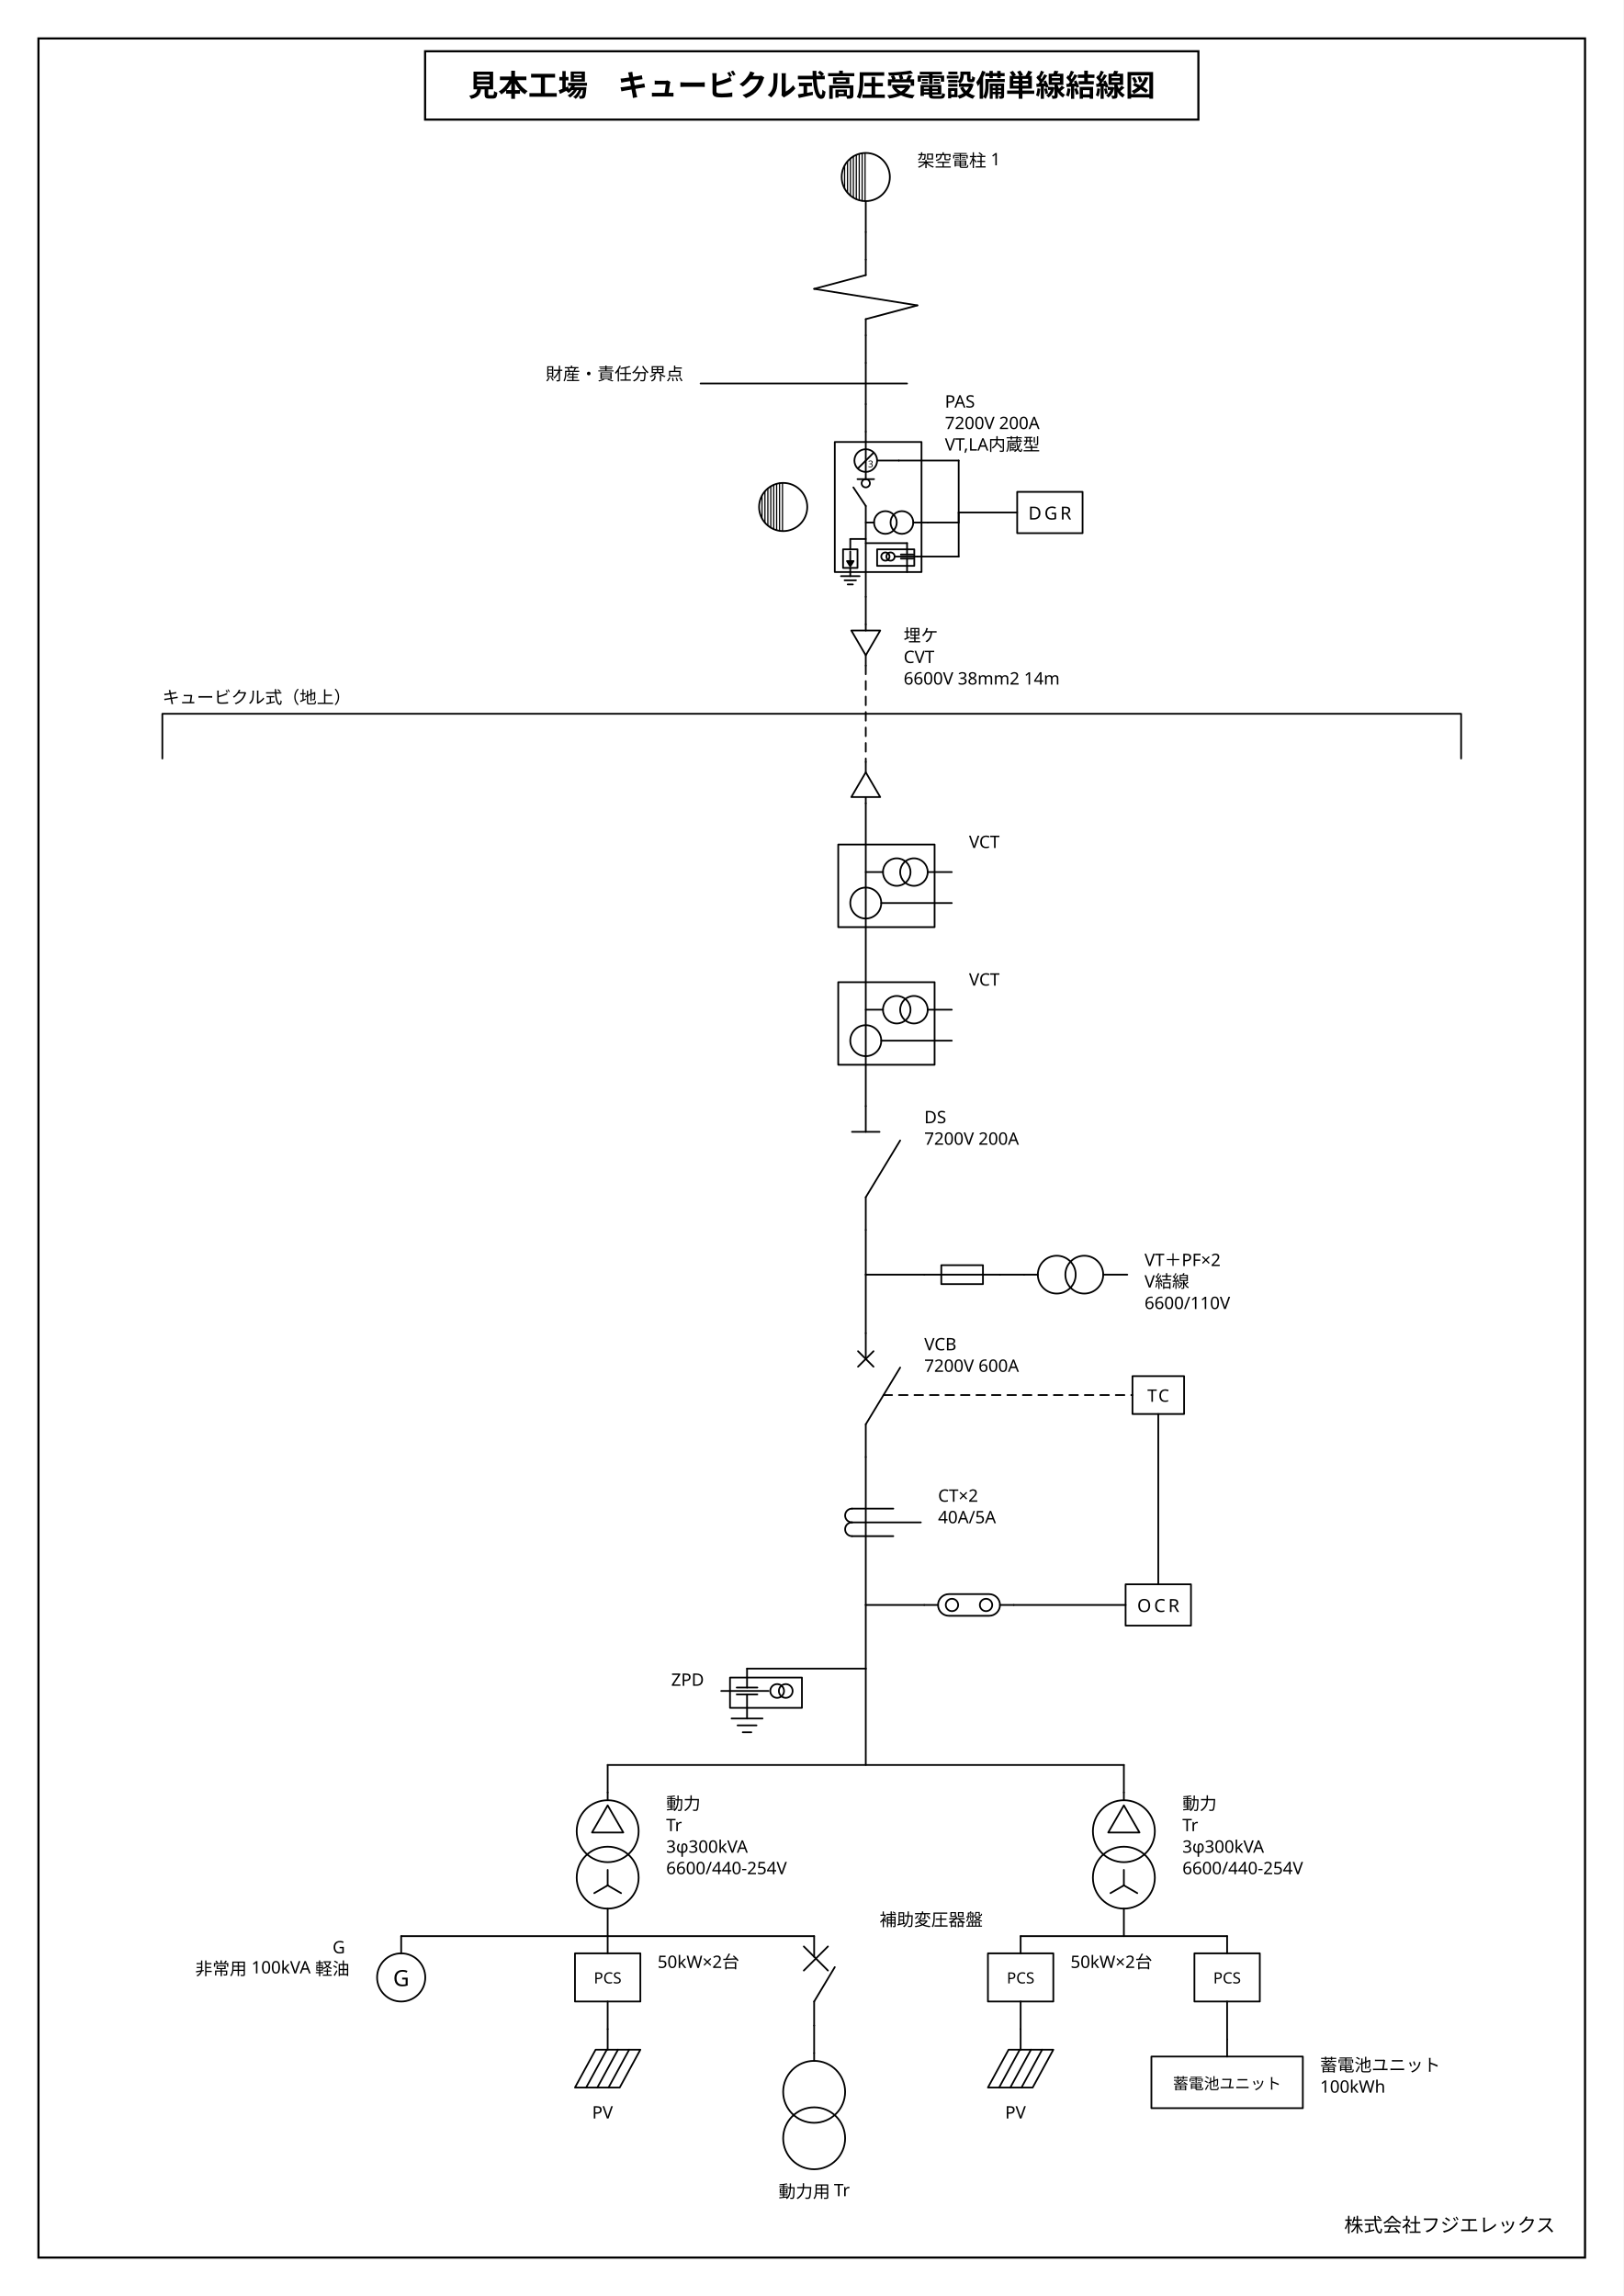
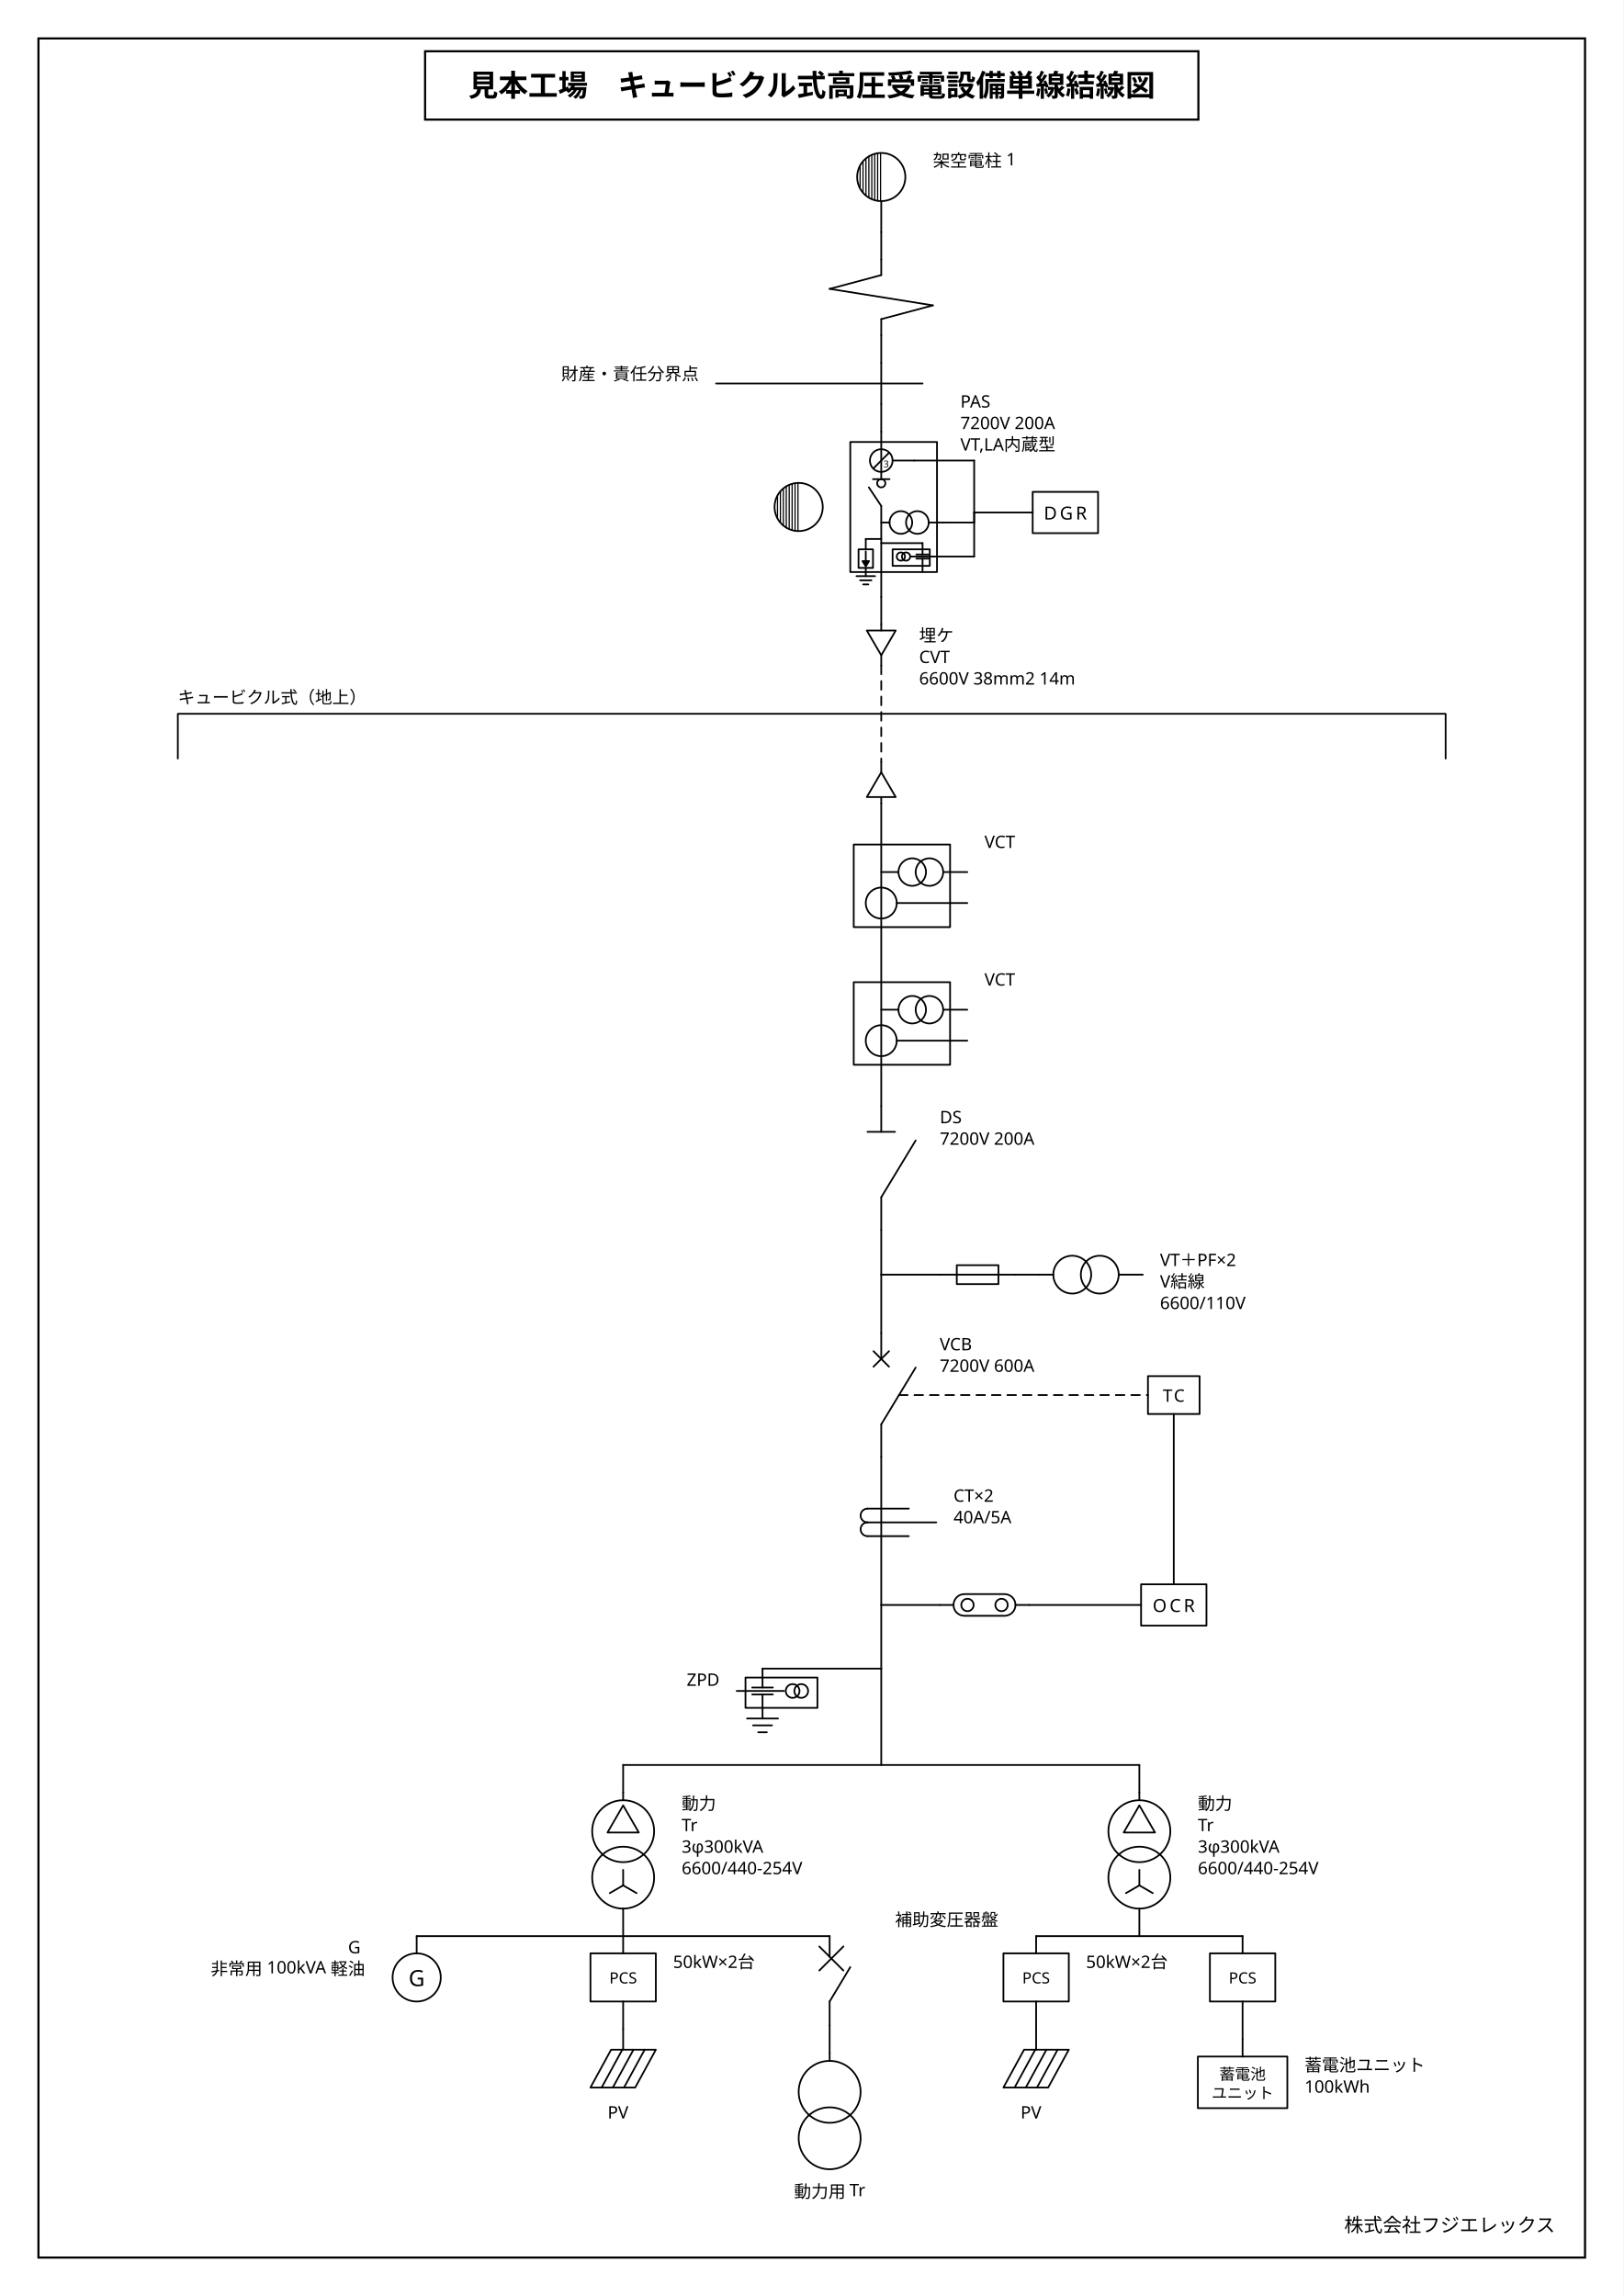
<svg xmlns="http://www.w3.org/2000/svg" viewBox="0 0 760 1075" width="760" height="1075">
  <rect x="0" y="0" width="760" height="1075" fill="#fff" />
  <g stroke="#000" fill="none">
    <rect x="18" y="18" width="724" height="1039" stroke-width="1" />
    <rect x="199" y="24" width="362" height="32" stroke-width="1" />
  </g>
  <text x="380" y="45" font-size="14" font-weight="700" text-anchor="middle" font-family="IPAGothic, 'IPAゴシック', 'Noto Sans JP', 'Hiragino Kaku Gothic ProN', 'Yu Gothic', sans-serif" fill="#000">見本工場　キュービクル式高圧受電設備単線結線図</text>
  <text x="728" y="1045" font-size="9" text-anchor="end" font-family="IPAGothic, 'IPAゴシック', 'Noto Sans JP', 'Hiragino Kaku Gothic ProN', 'Yu Gothic', sans-serif" fill="#000">株式会社フジエレックス</text>
-   <g transform="translate(405.29 70) scale(0.8055)">
+   <g transform="translate(412.54 70) scale(0.8055)">
    <g stroke="#000" fill="none" stroke-linecap="round" stroke-linejoin="round" color="#000">
-       <path d="M -408.8 328 L 346 328 M -408.8 328 L -408.8 354 M 346 328 L 346 354" fill="none" stroke-width="1" />
+       <path d="M -408.8 328 L 328 328 M -408.8 328 L -408.8 354 M 328 328 L 328 354" fill="none" stroke-width="1" />
      <text x="-408.8" y="322" font-size="10" font-family="IPAGothic, 'IPAゴシック', 'Noto Sans JP', 'Hiragino Kaku Gothic ProN', 'Yu Gothic', sans-serif" fill="currentColor" stroke="none">キュービクル式（地上）</text>
      <line x1="0" y1="48" x2="0" y2="64" stroke-width="1" />
      <line x1="0" y1="108" x2="0" y2="124" stroke-width="1" />
      <line x1="0" y1="148" x2="0" y2="164" stroke-width="1" />
      <line x1="0" y1="226.4" x2="-9" y2="226.4" stroke-width="1" />
      <line x1="0" y1="228.8" x2="24" y2="228.8" stroke-width="1" />
      <line x1="19.2" y1="180.8" x2="54" y2="180.8" stroke-width="1" />
      <line x1="54" y1="180.8" x2="54" y2="211" stroke-width="1" />
      <line x1="36" y1="216.8" x2="54" y2="216.8" stroke-width="1" />
      <line x1="54" y1="216.8" x2="54" y2="211" stroke-width="1" />
      <line x1="30" y1="236.6" x2="54" y2="236.6" stroke-width="1" />
      <line x1="54" y1="236.6" x2="54" y2="211" stroke-width="1" />
      <line x1="54" y1="211" x2="88" y2="211" stroke-width="1" />
      <line x1="0" y1="260" x2="0" y2="276" stroke-width="1" />
      <line x1="0" y1="300" x2="0" y2="356" stroke-width="1" stroke-dasharray="5 4" />
      <line x1="0" y1="628" x2="0" y2="654" stroke-width="1" />
      <line x1="0" y1="654" x2="34" y2="654" stroke-width="1" />
      <line x1="78" y1="654" x2="92" y2="654" stroke-width="1" />
      <line x1="0" y1="654" x2="0" y2="688" stroke-width="1" />
      <line x1="0" y1="846" x2="34" y2="846" stroke-width="1" />
      <line x1="86" y1="846" x2="151" y2="846" stroke-width="1" />
      <line x1="10.303" y1="724" x2="155" y2="724" stroke-width="1" stroke-dasharray="5 4" />
      <line x1="170" y1="735" x2="170" y2="834" stroke-width="1" />
      <line x1="0" y1="846" x2="0" y2="883" stroke-width="1" />
      <line x1="0" y1="883" x2="-69" y2="883" stroke-width="1" />
      <line x1="0" y1="883" x2="0" y2="939" stroke-width="1" />
      <line x1="-150" y1="939" x2="150" y2="939" stroke-width="1" />
      <line x1="-150" y1="939" x2="-150" y2="955" stroke-width="1" />
      <line x1="150" y1="939" x2="150" y2="955" stroke-width="1" />
      <line x1="-150" y1="1022.5" x2="-150" y2="1038.5" stroke-width="1" />
      <line x1="-270" y1="1038.5" x2="-30" y2="1038.5" stroke-width="1" />
      <line x1="-150" y1="1076.5" x2="-150" y2="1092.5" stroke-width="1" />
      <line x1="-30" y1="1090.5" x2="-30" y2="1106.5" stroke-width="1" />
      <line x1="150" y1="1022.5" x2="150" y2="1038.5" stroke-width="1" />
      <line x1="90" y1="1038.5" x2="210" y2="1038.5" stroke-width="1" />
      <line x1="90" y1="1076.5" x2="90" y2="1092.5" stroke-width="1" />
      <line x1="210" y1="1076.5" x2="210" y2="1098.5" stroke-width="1" />
      <line x1="0" y1="556" x2="0" y2="380" stroke-width="1" />
      <line x1="0" y1="846" x2="0" y2="760" stroke-width="1" />
      <g transform="translate(-16 0)">
        <circle cx="16" cy="16" r="14" fill="none" stroke-width="1" />
        <line x1="3.7" y1="9.313" x2="3.7" y2="22.687" stroke-width="0.7" />
        <line x1="5.4" y1="6.855" x2="5.4" y2="25.145" stroke-width="0.7" />
        <line x1="7.1" y1="5.193" x2="7.1" y2="26.807" stroke-width="0.7" />
        <line x1="8.8" y1="3.993" x2="8.8" y2="28.007" stroke-width="0.7" />
        <line x1="10.5" y1="3.126" x2="10.5" y2="28.874" stroke-width="0.7" />
        <line x1="12.2" y1="2.526" x2="12.2" y2="29.474" stroke-width="0.7" />
        <line x1="13.9" y1="2.158" x2="13.9" y2="29.842" stroke-width="0.7" />
        <line x1="15.6" y1="2.006" x2="15.6" y2="29.994" stroke-width="0.7" />
        <line x1="16" y1="30" x2="16" y2="48" stroke-width="1" />
      </g>
      <text x="30" y="10" font-size="10" text-anchor="start" font-family="IPAGothic, 'IPAゴシック', 'Noto Sans JP', 'Hiragino Kaku Gothic ProN', 'Yu Gothic', sans-serif" fill="currentColor" stroke="none">
        <tspan x="30" dy="0">架空電柱 1</tspan>
      </text>
      <g transform="translate(-30 64)">
        <line x1="30" y1="0" x2="30" y2="9" stroke-width="1" />
        <line x1="30" y1="9" x2="0" y2="17" stroke-width="1" />
        <line x1="0" y1="17" x2="60" y2="26.6" stroke-width="1" />
        <line x1="60" y1="26.6" x2="30" y2="34.6" stroke-width="1" />
        <line x1="30" y1="34.6" x2="30" y2="44" stroke-width="1" />
      </g>
      <g transform="translate(-96 124)">
        <line x1="96" y1="0" x2="96" y2="24" stroke-width="1" />
        <line x1="0" y1="12" x2="120" y2="12" stroke-width="1" />
      </g>
      <text x="-106" y="134" font-size="10" text-anchor="end" font-family="IPAGothic, 'IPAゴシック', 'Noto Sans JP', 'Hiragino Kaku Gothic ProN', 'Yu Gothic', sans-serif" fill="currentColor" stroke="none">
        <tspan x="-106" dy="0">財産・責任分界点</tspan>
      </text>
      <g transform="translate(-21.6 164)">
        <line x1="21.6" y1="0" x2="21.6" y2="6" stroke-width="1" />
        <rect x="3.6" y="6" width="50.4" height="75.6" fill="none" stroke-width="1" />
        <line x1="21.6" y1="6" x2="21.6" y2="27.6" stroke-width="1" />
        <line x1="16.8" y1="27.6" x2="26.4" y2="27.6" stroke-width="1" />
        <circle cx="21.6" cy="30" r="2.4" fill="none" stroke-width="1" />
        <line x1="21.6" y1="43.2" x2="14.4" y2="32.4" stroke-width="1" />
        <line x1="21.6" y1="43.2" x2="21.6" y2="96" stroke-width="1" />
      </g>
      <text x="46" y="150" font-size="10" text-anchor="start" font-family="IPAGothic, 'IPAゴシック', 'Noto Sans JP', 'Hiragino Kaku Gothic ProN', 'Yu Gothic', sans-serif" fill="currentColor" stroke="none">
        <tspan x="46" dy="0">PAS</tspan>
        <tspan x="46" dy="12.5">7200V 200A</tspan>
        <tspan x="46" dy="12.5">VT,LA内蔵型</tspan>
      </text>
      <g transform="translate(-64 191.8)">
        <circle cx="16" cy="16" r="14" fill="none" stroke-width="1" />
        <line x1="3.7" y1="9.313" x2="3.7" y2="22.687" stroke-width="0.7" />
        <line x1="5.4" y1="6.855" x2="5.4" y2="25.145" stroke-width="0.7" />
        <line x1="7.1" y1="5.193" x2="7.1" y2="26.807" stroke-width="0.7" />
        <line x1="8.8" y1="3.993" x2="8.8" y2="28.007" stroke-width="0.7" />
        <line x1="10.5" y1="3.126" x2="10.5" y2="28.874" stroke-width="0.7" />
        <line x1="12.2" y1="2.526" x2="12.2" y2="29.474" stroke-width="0.7" />
        <line x1="13.9" y1="2.158" x2="13.9" y2="29.842" stroke-width="0.7" />
        <line x1="15.6" y1="2.006" x2="15.6" y2="29.994" stroke-width="0.7" />
      </g>
      <g transform="translate(-6.6 174.2)">
        <circle cx="6.6" cy="6.6" r="6.6" fill="none" stroke-width="1" />
        <line x1="2.357" y1="10.843" x2="10.843" y2="2.357" stroke-width="1" />
        <text x="9.45" y="8.4" font-size="5.4" text-anchor="middle" dominant-baseline="central" font-family="IPAGothic, 'IPAゴシック', 'Noto Sans JP', 'Hiragino Kaku Gothic ProN', 'Yu Gothic', sans-serif" fill="currentColor" stroke="none">3</text>
        <line x1="13.2" y1="6.6" x2="25.8" y2="6.6" stroke-width="1" />
      </g>
      <g transform="translate(0 207.8)">
        <line x1="0" y1="9" x2="4.8" y2="9" stroke-width="1" />
        <circle cx="11.4" cy="9" r="6.6" fill="none" stroke-width="1" />
        <circle cx="21" cy="9" r="6.6" fill="none" stroke-width="1" />
        <line x1="27.6" y1="9" x2="36" y2="9" stroke-width="1" />
      </g>
      <g transform="translate(-21 226.4)">
        <line x1="12" y1="0" x2="12" y2="6" stroke-width="1" />
        <rect x="7.8" y="6" width="8.4" height="10.8" fill="none" stroke-width="1" />
        <line x1="12" y1="7.2" x2="12" y2="13.8" stroke-width="1" />
        <polygon points="10.08,12.828 12,15.9 13.92,12.828" fill="currentColor" stroke-width="1" />
        <line x1="12" y1="16.8" x2="12" y2="21.6" stroke-width="1" />
        <line x1="6.6" y1="21.6" x2="17.4" y2="21.6" stroke-width="1" />
        <line x1="8.7" y1="24" x2="15.3" y2="24" stroke-width="1" />
        <line x1="10.5" y1="26.4" x2="13.5" y2="26.4" stroke-width="1" />
      </g>
      <g transform="translate(6 228.8)">
        <line x1="18" y1="0" x2="18" y2="6.6" stroke-width="1" />
        <rect x="0.6" y="3.6" width="21.6" height="9.6" fill="none" stroke-width="1" />
        <line x1="14.4" y1="6.6" x2="21.6" y2="6.6" stroke-width="1" />
        <line x1="14.4" y1="9" x2="21.6" y2="9" stroke-width="1" />
        <line x1="18" y1="9" x2="18" y2="16.8" stroke-width="1" />
        <line x1="10.8" y1="7.8" x2="24" y2="7.8" stroke-width="1" />
        <circle cx="5.4" cy="7.8" r="2.4" fill="none" stroke-width="1" />
        <circle cx="8.4" cy="7.8" r="2.4" fill="none" stroke-width="1" />
      </g>
      <g transform="translate(88 199)">
        <rect x="0" y="0" width="38" height="24" fill="none" stroke-width="1" />
        <text x="19" y="12" font-size="10.5" text-anchor="middle" dominant-baseline="central" font-family="IPAGothic, 'IPAゴシック', 'Noto Sans JP', 'Hiragino Kaku Gothic ProN', 'Yu Gothic', sans-serif" letter-spacing="1.6" fill="currentColor" stroke="none">DGR</text>
      </g>
      <g transform="translate(-12 276)">
        <line x1="12" y1="0" x2="12" y2="3.6" stroke-width="1" />
        <polygon points="3.6,3.6 20.4,3.6 12,18" fill="none" stroke-width="1" />
        <line x1="12" y1="18" x2="12" y2="24" stroke-width="1" />
      </g>
      <text x="22" y="286" font-size="10" text-anchor="start" font-family="IPAGothic, 'IPAゴシック', 'Noto Sans JP', 'Hiragino Kaku Gothic ProN', 'Yu Gothic', sans-serif" fill="currentColor" stroke="none">
        <tspan x="22" dy="0">埋ケ</tspan>
        <tspan x="22" dy="12.5">CVT</tspan>
        <tspan x="22" dy="12.5">6600V 38mm2 14m</tspan>
      </text>
      <g transform="translate(-12 356) rotate(180 12 12)">
        <line x1="12" y1="0" x2="12" y2="3.6" stroke-width="1" />
        <polygon points="3.6,3.6 20.4,3.6 12,18" fill="none" stroke-width="1" />
        <line x1="12" y1="18" x2="12" y2="24" stroke-width="1" />
      </g>
      <g transform="translate(-16 404)">
        <rect x="0" y="0" width="56" height="48" fill="none" stroke-width="1" />
        <line x1="16" y1="16" x2="26" y2="16" stroke-width="1" />
        <circle cx="34" cy="16" r="8" fill="none" stroke-width="1" />
        <circle cx="44" cy="16" r="8" fill="none" stroke-width="1" />
        <line x1="52" y1="16" x2="66" y2="16" stroke-width="1" />
        <circle cx="16" cy="34" r="9" fill="none" stroke-width="1" />
        <line x1="25" y1="34" x2="66" y2="34" stroke-width="1" />
      </g>
      <text x="60" y="406" font-size="10" text-anchor="start" font-family="IPAGothic, 'IPAゴシック', 'Noto Sans JP', 'Hiragino Kaku Gothic ProN', 'Yu Gothic', sans-serif" fill="currentColor" stroke="none">
        <tspan x="60" dy="0">VCT</tspan>
      </text>
      <g transform="translate(-16 484)">
        <rect x="0" y="0" width="56" height="48" fill="none" stroke-width="1" />
        <line x1="16" y1="16" x2="26" y2="16" stroke-width="1" />
        <circle cx="34" cy="16" r="8" fill="none" stroke-width="1" />
        <circle cx="44" cy="16" r="8" fill="none" stroke-width="1" />
        <line x1="52" y1="16" x2="66" y2="16" stroke-width="1" />
        <circle cx="16" cy="34" r="9" fill="none" stroke-width="1" />
        <line x1="25" y1="34" x2="66" y2="34" stroke-width="1" />
      </g>
      <text x="60" y="486" font-size="10" text-anchor="start" font-family="IPAGothic, 'IPAゴシック', 'Noto Sans JP', 'Hiragino Kaku Gothic ProN', 'Yu Gothic', sans-serif" fill="currentColor" stroke="none">
        <tspan x="60" dy="0">VCT</tspan>
      </text>
      <g transform="translate(-24 556)">
        <line x1="24" y1="0" x2="24" y2="15" stroke-width="1" />
        <line x1="16" y1="15" x2="32" y2="15" stroke-width="1" />
        <line x1="24" y1="53" x2="44" y2="20" stroke-width="1" />
        <line x1="24" y1="53" x2="24" y2="72" stroke-width="1" />
      </g>
      <text x="34" y="566" font-size="10" text-anchor="start" font-family="IPAGothic, 'IPAゴシック', 'Noto Sans JP', 'Hiragino Kaku Gothic ProN', 'Yu Gothic', sans-serif" fill="currentColor" stroke="none">
        <tspan x="34" dy="0">DS</tspan>
        <tspan x="34" dy="12.5">7200V 200A</tspan>
      </text>
      <g transform="translate(36 632) rotate(-90 20 22)">
        <line x1="20" y1="0" x2="20" y2="44" stroke-width="1" />
        <rect x="14.5" y="9.9" width="11" height="24.2" fill="none" stroke-width="1" />
      </g>
      <g transform="translate(92 639)">
        <line x1="0" y1="15" x2="8" y2="15" stroke-width="1" />
        <circle cx="19" cy="15" r="11" fill="none" stroke-width="1" />
        <circle cx="35" cy="15" r="11" fill="none" stroke-width="1" />
        <line x1="46" y1="15" x2="60" y2="15" stroke-width="1" />
      </g>
      <text x="162" y="649" font-size="10" text-anchor="start" font-family="IPAGothic, 'IPAゴシック', 'Noto Sans JP', 'Hiragino Kaku Gothic ProN', 'Yu Gothic', sans-serif" fill="currentColor" stroke="none">
        <tspan x="162" dy="0">VT＋PF×2</tspan>
        <tspan x="162" dy="12.5">V結線</tspan>
        <tspan x="162" dy="12.5">6600/110V</tspan>
      </text>
      <g transform="translate(-24 688)">
        <line x1="24" y1="0" x2="24" y2="15" stroke-width="1" />
        <line x1="19.5" y1="10.5" x2="28.5" y2="19.5" stroke-width="1" />
        <line x1="28.5" y1="10.5" x2="19.5" y2="19.5" stroke-width="1" />
        <line x1="24" y1="53" x2="44" y2="20" stroke-width="1" />
        <line x1="24" y1="53" x2="24" y2="72" stroke-width="1" />
      </g>
      <text x="34" y="698" font-size="10" text-anchor="start" font-family="IPAGothic, 'IPAゴシック', 'Noto Sans JP', 'Hiragino Kaku Gothic ProN', 'Yu Gothic', sans-serif" fill="currentColor" stroke="none">
        <tspan x="34" dy="0">VCB</tspan>
        <tspan x="34" dy="12.5">7200V 600A</tspan>
      </text>
      <g transform="translate(-12 790)">
        <line x1="4" y1="0" x2="28" y2="0" stroke-width="1" />
        <line x1="4" y1="16" x2="28" y2="16" stroke-width="1" />
        <line x1="4" y1="8" x2="44" y2="8" stroke-width="1" />
        <path d="M 4 0 A 4 4 0 0 0 4 8" fill="none" stroke-width="1" />
        <path d="M 4 8 A 4 4 0 0 0 4 16" fill="none" stroke-width="1" />
      </g>
      <text x="42" y="786" font-size="10" text-anchor="start" font-family="IPAGothic, 'IPAゴシック', 'Noto Sans JP', 'Hiragino Kaku Gothic ProN', 'Yu Gothic', sans-serif" fill="currentColor" stroke="none">
        <tspan x="42" dy="0">CT×2</tspan>
        <tspan x="42" dy="12.5">40A/5A</tspan>
      </text>
      <g transform="translate(34 835)">
        <line x1="0" y1="11" x2="8" y2="11" stroke-width="1" />
        <rect x="8" y="4.7" width="36" height="12.6" rx="6.3" fill="none" stroke-width="1" />
        <circle cx="16.1" cy="11" r="3.6" fill="none" stroke-width="1" />
        <circle cx="35.9" cy="11" r="3.6" fill="none" stroke-width="1" />
        <line x1="44" y1="11" x2="52" y2="11" stroke-width="1" />
      </g>
      <g transform="translate(151 834)">
        <rect x="0" y="0" width="38" height="24" fill="none" stroke-width="1" />
        <text x="19" y="12" font-size="10.5" text-anchor="middle" dominant-baseline="central" font-family="IPAGothic, 'IPAゴシック', 'Noto Sans JP', 'Hiragino Kaku Gothic ProN', 'Yu Gothic', sans-serif" letter-spacing="1.6" fill="currentColor" stroke="none">OCR</text>
      </g>
      <g transform="translate(155 713)">
        <rect x="0" y="0" width="30" height="22" fill="none" stroke-width="1" />
        <text x="15" y="11" font-size="10" text-anchor="middle" dominant-baseline="central" font-family="IPAGothic, 'IPAゴシック', 'Noto Sans JP', 'Hiragino Kaku Gothic ProN', 'Yu Gothic', sans-serif" letter-spacing="1" fill="currentColor" stroke="none">TC</text>
      </g>
      <g transform="translate(-84 883)">
        <line x1="15" y1="0" x2="15" y2="11" stroke-width="1" />
        <rect x="5.1" y="5.2" width="41.8" height="17.6" fill="none" stroke-width="1" />
        <line x1="9" y1="11" x2="21" y2="11" stroke-width="1" />
        <line x1="9" y1="15" x2="21" y2="15" stroke-width="1" />
        <line x1="15" y1="15" x2="15" y2="29" stroke-width="1" />
        <line x1="6" y1="29" x2="24" y2="29" stroke-width="1" />
        <line x1="9.5" y1="33" x2="20.5" y2="33" stroke-width="1" />
        <line x1="12.5" y1="37" x2="17.5" y2="37" stroke-width="1" />
        <line x1="0" y1="13" x2="27.5" y2="13" stroke-width="1" />
        <circle cx="32.5" cy="13" r="4" fill="none" stroke-width="1" />
        <circle cx="37.5" cy="13" r="4" fill="none" stroke-width="1" />
      </g>
      <text x="-94" y="893" font-size="10" text-anchor="end" font-family="IPAGothic, 'IPAゴシック', 'Noto Sans JP', 'Hiragino Kaku Gothic ProN', 'Yu Gothic', sans-serif" fill="currentColor" stroke="none">
        <tspan x="-94" dy="0">ZPD</tspan>
      </text>
      <g transform="translate(-174 955)">
        <line x1="24" y1="0" x2="24" y2="4.5" stroke-width="1" />
        <circle cx="24" cy="22.5" r="18" fill="none" stroke-width="1" />
        <circle cx="24" cy="49.5" r="18" fill="none" stroke-width="1" />
        <polygon points="24,7.5 33.093,23.25 14.907,23.25" fill="none" stroke-width="1" />
        <line x1="24" y1="54" x2="24" y2="45" stroke-width="1" />
        <line x1="24" y1="54" x2="31.794" y2="58.5" stroke-width="1" />
        <line x1="24" y1="54" x2="16.206" y2="58.5" stroke-width="1" />
      </g>
      <text x="-116" y="965" font-size="10" text-anchor="start" font-family="IPAGothic, 'IPAゴシック', 'Noto Sans JP', 'Hiragino Kaku Gothic ProN', 'Yu Gothic', sans-serif" fill="currentColor" stroke="none">
        <tspan x="-116" dy="0">動力</tspan>
        <tspan x="-116" dy="12.5">Tr</tspan>
        <tspan x="-116" dy="12.5">3φ300kVA</tspan>
        <tspan x="-116" dy="12.5">6600/440-254V</tspan>
      </text>
      <g transform="translate(126 955)">
        <line x1="24" y1="0" x2="24" y2="4.5" stroke-width="1" />
        <circle cx="24" cy="22.5" r="18" fill="none" stroke-width="1" />
        <circle cx="24" cy="49.5" r="18" fill="none" stroke-width="1" />
        <polygon points="24,7.5 33.093,23.25 14.907,23.25" fill="none" stroke-width="1" />
        <line x1="24" y1="54" x2="24" y2="45" stroke-width="1" />
        <line x1="24" y1="54" x2="31.794" y2="58.5" stroke-width="1" />
        <line x1="24" y1="54" x2="16.206" y2="58.5" stroke-width="1" />
      </g>
      <text x="184" y="965" font-size="10" text-anchor="start" font-family="IPAGothic, 'IPAゴシック', 'Noto Sans JP', 'Hiragino Kaku Gothic ProN', 'Yu Gothic', sans-serif" fill="currentColor" stroke="none">
        <tspan x="184" dy="0">動力</tspan>
        <tspan x="184" dy="12.5">Tr</tspan>
        <tspan x="184" dy="12.5">3φ300kVA</tspan>
        <tspan x="184" dy="12.5">6600/440-254V</tspan>
      </text>
      <g transform="translate(-290 1038.5)">
        <line x1="20" y1="0" x2="20" y2="10" stroke-width="1" />
        <circle cx="20" cy="24" r="14" fill="none" stroke-width="1" />
        <text x="20" y="24" font-size="13" text-anchor="middle" dominant-baseline="central" font-family="IPAGothic, 'IPAゴシック', 'Noto Sans JP', 'Hiragino Kaku Gothic ProN', 'Yu Gothic', sans-serif" fill="currentColor" stroke="none">G</text>
      </g>
      <text x="-300" y="1048.5" font-size="10" text-anchor="end" font-family="IPAGothic, 'IPAゴシック', 'Noto Sans JP', 'Hiragino Kaku Gothic ProN', 'Yu Gothic', sans-serif" fill="currentColor" stroke="none">
        <tspan x="-300" dy="0">G</tspan>
        <tspan x="-300" dy="12.5">非常用 100kVA 軽油</tspan>
      </text>
      <g transform="translate(-178 1038.5)">
        <line x1="28" y1="0" x2="28" y2="10" stroke-width="1" />
        <rect x="9" y="10" width="38" height="28" fill="none" stroke-width="1" />
        <text x="28" y="24" font-size="9" text-anchor="middle" dominant-baseline="central" font-family="IPAGothic, 'IPAゴシック', 'Noto Sans JP', 'Hiragino Kaku Gothic ProN', 'Yu Gothic', sans-serif" fill="currentColor" stroke="none">PCS</text>
      </g>
      <text x="-121" y="1057" font-size="10" text-anchor="start" font-family="IPAGothic, 'IPAゴシック', 'Noto Sans JP', 'Hiragino Kaku Gothic ProN', 'Yu Gothic', sans-serif" fill="currentColor" stroke="none">
        <tspan x="-121" dy="0">50kW×2台</tspan>
      </text>
      <g transform="translate(-179 1092.5)">
        <line x1="29" y1="0" x2="29" y2="12" stroke-width="1" />
        <polygon points="10,34 22,12 48,12 36,34" fill="none" stroke-width="1" />
        <line x1="16.5" y1="34" x2="28.5" y2="12" stroke-width="1" />
        <line x1="23" y1="34" x2="35" y2="12" stroke-width="1" />
        <line x1="29.5" y1="34" x2="41.5" y2="12" stroke-width="1" />
      </g>
      <text x="-153" y="1144.5" font-size="10" text-anchor="middle" font-family="IPAGothic, 'IPAゴシック', 'Noto Sans JP', 'Hiragino Kaku Gothic ProN', 'Yu Gothic', sans-serif" fill="currentColor" stroke="none">
        <tspan x="-153" dy="0">PV</tspan>
      </text>
      <g transform="translate(-46 1038.5)">
        <line x1="16" y1="0" x2="16" y2="12" stroke-width="1" />
        <line x1="10" y1="6" x2="24" y2="20" stroke-width="1" />
        <line x1="24" y1="6" x2="10" y2="20" stroke-width="1" />
        <line x1="16" y1="38" x2="28" y2="18" stroke-width="1" />
        <line x1="16" y1="38" x2="16" y2="52" stroke-width="1" />
      </g>
      <text x="8" y="1032.5" font-size="10" text-anchor="start" font-family="IPAGothic, 'IPAゴシック', 'Noto Sans JP', 'Hiragino Kaku Gothic ProN', 'Yu Gothic', sans-serif" fill="currentColor" stroke="none">
        <tspan x="8" dy="0">補助変圧器盤</tspan>
      </text>
      <g transform="translate(-54 1106.5)">
        <line x1="24" y1="0" x2="24" y2="4.5" stroke-width="1" />
        <circle cx="24" cy="22.5" r="18" fill="none" stroke-width="1" />
        <circle cx="24" cy="49.5" r="18" fill="none" stroke-width="1" />
      </g>
      <text x="-30" y="1190.5" font-size="10" text-anchor="middle" font-family="IPAGothic, 'IPAゴシック', 'Noto Sans JP', 'Hiragino Kaku Gothic ProN', 'Yu Gothic', sans-serif" fill="currentColor" stroke="none">
        <tspan x="-30" dy="0">動力用 Tr</tspan>
      </text>
      <g transform="translate(62 1038.5)">
        <line x1="28" y1="0" x2="28" y2="10" stroke-width="1" />
        <rect x="9" y="10" width="38" height="28" fill="none" stroke-width="1" />
        <text x="28" y="24" font-size="9" text-anchor="middle" dominant-baseline="central" font-family="IPAGothic, 'IPAゴシック', 'Noto Sans JP', 'Hiragino Kaku Gothic ProN', 'Yu Gothic', sans-serif" fill="currentColor" stroke="none">PCS</text>
      </g>
      <text x="119" y="1057" font-size="10" text-anchor="start" font-family="IPAGothic, 'IPAゴシック', 'Noto Sans JP', 'Hiragino Kaku Gothic ProN', 'Yu Gothic', sans-serif" fill="currentColor" stroke="none">
        <tspan x="119" dy="0">50kW×2台</tspan>
      </text>
      <g transform="translate(61 1092.5)">
        <line x1="29" y1="0" x2="29" y2="12" stroke-width="1" />
        <polygon points="10,34 22,12 48,12 36,34" fill="none" stroke-width="1" />
        <line x1="16.5" y1="34" x2="28.5" y2="12" stroke-width="1" />
        <line x1="23" y1="34" x2="35" y2="12" stroke-width="1" />
        <line x1="29.5" y1="34" x2="41.5" y2="12" stroke-width="1" />
      </g>
      <text x="87" y="1144.5" font-size="10" text-anchor="middle" font-family="IPAGothic, 'IPAゴシック', 'Noto Sans JP', 'Hiragino Kaku Gothic ProN', 'Yu Gothic', sans-serif" fill="currentColor" stroke="none">
        <tspan x="87" dy="0">PV</tspan>
      </text>
      <g transform="translate(182 1038.5)">
        <line x1="28" y1="0" x2="28" y2="10" stroke-width="1" />
        <rect x="9" y="10" width="38" height="28" fill="none" stroke-width="1" />
        <text x="28" y="24" font-size="9" text-anchor="middle" dominant-baseline="central" font-family="IPAGothic, 'IPAゴシック', 'Noto Sans JP', 'Hiragino Kaku Gothic ProN', 'Yu Gothic', sans-serif" fill="currentColor" stroke="none">PCS</text>
      </g>
-       <g transform="translate(162 1098.5)">
-         <line x1="48" y1="0" x2="48" y2="10" stroke-width="1" />
-         <rect x="4" y="10" width="88" height="30" fill="none" stroke-width="1" />
-         <text x="48" y="25" font-size="9" text-anchor="middle" dominant-baseline="central" font-family="IPAGothic, 'IPAゴシック', 'Noto Sans JP', 'Hiragino Kaku Gothic ProN', 'Yu Gothic', sans-serif" fill="currentColor" stroke="none">蓄電池ユニット</text>
-       </g>
-       <text x="264" y="1117" font-size="10" text-anchor="start" font-family="IPAGothic, 'IPAゴシック', 'Noto Sans JP', 'Hiragino Kaku Gothic ProN', 'Yu Gothic', sans-serif" fill="currentColor" stroke="none">
-         <tspan x="264" dy="0">蓄電池ユニット</tspan>
-         <tspan x="264" dy="12.5">100kWh</tspan>
+       <g transform="translate(182 1098.5)">
+         <line x1="28" y1="0" x2="28" y2="10" stroke-width="1" />
+         <rect x="2" y="10" width="52" height="30" fill="none" stroke-width="1" />
+         <text x="28" y="19.5" font-size="9" text-anchor="middle" dominant-baseline="central" font-family="IPAGothic, 'IPAゴシック', 'Noto Sans JP', 'Hiragino Kaku Gothic ProN', 'Yu Gothic', sans-serif" fill="currentColor" stroke="none">蓄電池</text>
+         <text x="28" y="30.5" font-size="9" text-anchor="middle" dominant-baseline="central" font-family="IPAGothic, 'IPAゴシック', 'Noto Sans JP', 'Hiragino Kaku Gothic ProN', 'Yu Gothic', sans-serif" fill="currentColor" stroke="none">ユニット</text>
+       </g>
+       <text x="246" y="1117" font-size="10" text-anchor="start" font-family="IPAGothic, 'IPAゴシック', 'Noto Sans JP', 'Hiragino Kaku Gothic ProN', 'Yu Gothic', sans-serif" fill="currentColor" stroke="none">
+         <tspan x="246" dy="0">蓄電池ユニット</tspan>
+         <tspan x="246" dy="12.5">100kWh</tspan>
      </text>
    </g>
  </g>
</svg>
